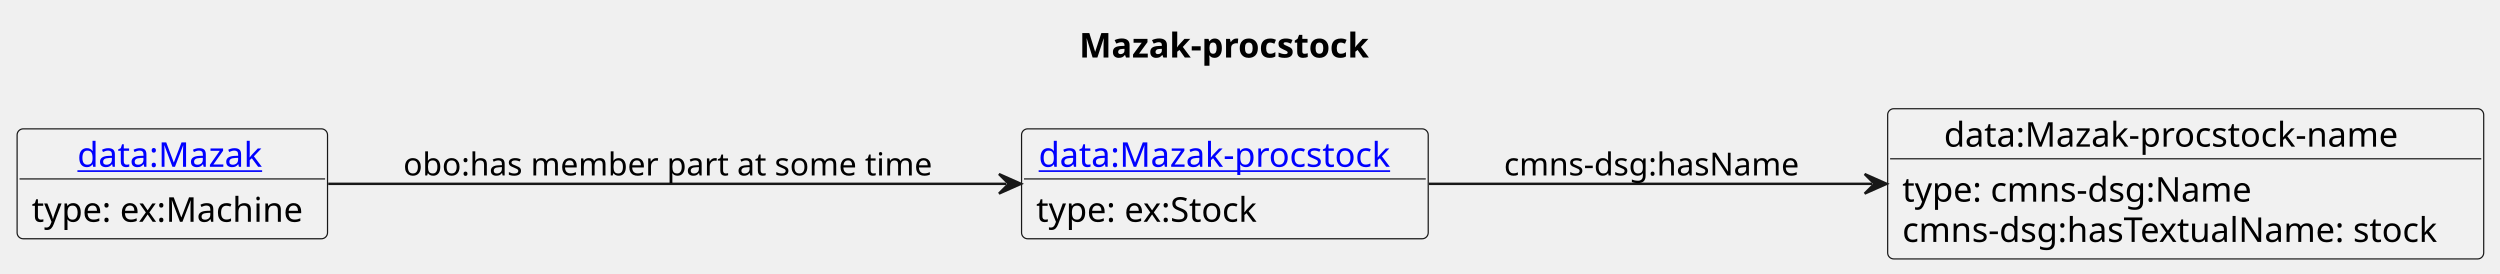
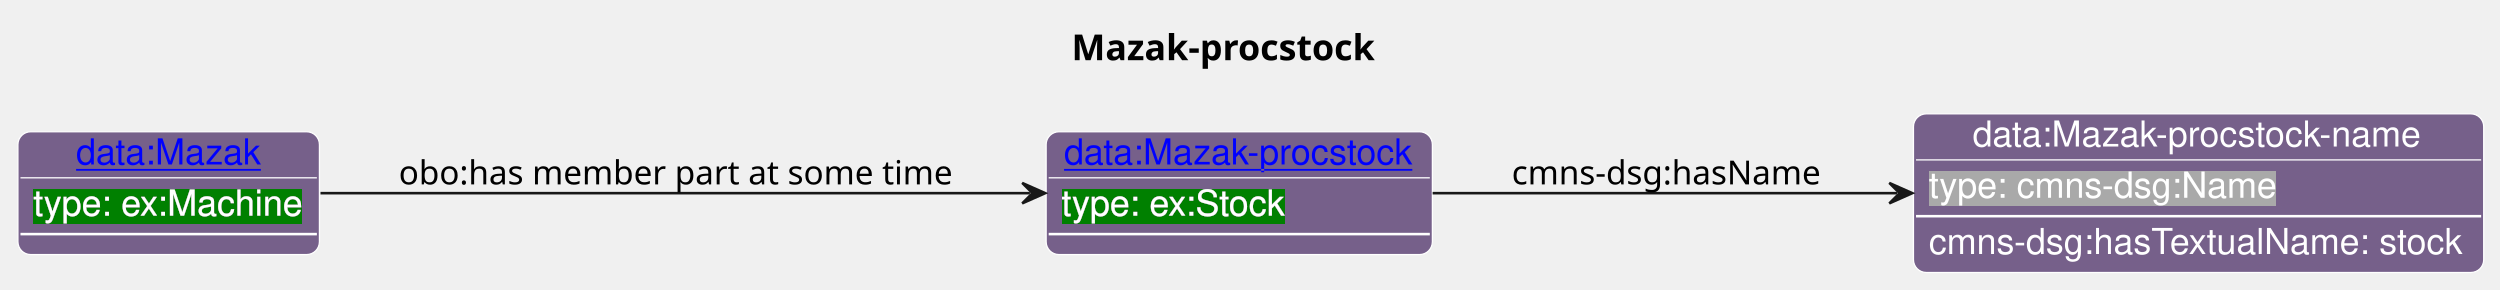
- <svg xmlns="http://www.w3.org/2000/svg" xmlns:xlink="http://www.w3.org/1999/xlink" contentStyleType="text/css" data-diagram-type="CLASS" height="112px" preserveAspectRatio="none" style="width:1023px;height:112px;background:#FFFFFF;" version="1.1" viewBox="0 0 1023 112" width="1023px" zoomAndPan="magnify">
-   <defs />
+ <svg xmlns="http://www.w3.org/2000/svg" xmlns:xlink="http://www.w3.org/1999/xlink" contentStyleType="text/css" data-diagram-type="CLASS" height="113px" preserveAspectRatio="none" style="width:977px;height:113px;background:#FFFFFF;" version="1.1" viewBox="0 0 977 113" width="977px" zoomAndPan="magnify">
+   <defs>
+     <filter height="1" id="b1va8h7k1z7hxt0" width="1" x="0" y="0">
+       <feFlood flood-color="#008000" result="flood" />
+       <feComposite in="SourceGraphic" in2="flood" operator="over" />
+     </filter>
+     <filter height="1" id="b1va8h7k1z7hxt1" width="1" x="0" y="0">
+       <feFlood flood-color="#A9A9A9" result="flood" />
+       <feComposite in="SourceGraphic" in2="flood" operator="over" />
+     </filter>
+   </defs>
  <g>
-     <text fill="#000000" font-family="sans-serif" font-size="14" font-weight="bold" lengthAdjust="spacing" textLength="126.116" x="441.608" y="23.535">Mazak-procstock</text>
-     <g class="entity" data-entity="o1" data-source-line="4" data-uid="ent0002" id="entity_o1">
-       <rect fill="#F1F1F1" height="44.977" rx="2.5" ry="2.5" style="stroke:#181818;stroke-width:0.5;" width="166.407" x="418.02" y="52.728" />
+     <text fill="#000000" font-family="sans-serif" font-size="14" font-weight="bold" lengthAdjust="spacing" textLength="126.116" x="418.759" y="23.535">Mazak-procstock</text>
+     <g class="entity" data-entity="o1" data-source-line="21" data-uid="ent0002" id="entity_o1">
+       <rect fill="#76608A" height="48" rx="5" ry="5" style="stroke:#FFFFFF;stroke-width:0.5;" width="150.944" x="408.83" y="51.488" />
      <a href="./Mazak-procstock.html" target="_top" title="./Mazak-procstock.html" xlink:actuate="onRequest" xlink:href="./Mazak-procstock.html" xlink:show="new" xlink:title="./Mazak-procstock.html" xlink:type="simple">
-         <text fill="#0000FF" font-family="sans-serif" font-size="14" lengthAdjust="spacing" text-decoration="underline" textLength="152.407" x="425.02" y="68.263">data:Mazak-procstock</text>
+         <text fill="#0000FF" font-family="Helvetica" font-size="14" lengthAdjust="spacing" text-decoration="underline" textLength="136.944" x="415.83" y="64.269">data:Mazak-procstock</text>
      </a>
-       <line style="stroke:#181818;stroke-width:0.5;" x1="419.02" x2="583.427" y1="73.217" y2="73.217" />
-       <text fill="#000000" font-family="sans-serif" font-size="14" lengthAdjust="spacing" textLength="95.566" x="424.02" y="90.752">type: ex:Stock</text>
+       <line style="stroke:#FFFFFF;stroke-width:0.5;" x1="409.83" x2="558.774" y1="69.488" y2="69.488" />
+       <text fill="#FFFFFF" filter="url(#b1va8h7k1z7hxt0)" font-family="Helvetica" font-size="14" lengthAdjust="spacing" textLength="87.931" x="414.83" y="84.269">type: ex:Stock</text>
+       <line style="stroke:#FFFFFF;stroke-width:1;" x1="409.83" x2="558.774" y1="91.488" y2="91.488" />
    </g>
-     <g class="entity" data-entity="o2" data-source-line="7" data-uid="ent0003" id="entity_o2">
-       <rect fill="#F1F1F1" height="61.465" rx="2.5" ry="2.5" style="stroke:#181818;stroke-width:0.5;" width="243.902" x="772.43" y="44.488" />
-       <text fill="#000000" font-family="sans-serif" font-size="14" lengthAdjust="spacing" textLength="197.798" x="795.482" y="60.023">data:Mazak-procstock-name</text>
-       <line style="stroke:#181818;stroke-width:0.5;" x1="773.43" x2="1015.332" y1="64.977" y2="64.977" />
-       <text fill="#000000" font-family="sans-serif" font-size="14" lengthAdjust="spacing" textLength="150.24" x="778.43" y="82.512">type: cmns-dsg:Name</text>
-       <text fill="#000000" font-family="sans-serif" font-size="14" lengthAdjust="spacing" textLength="231.902" x="778.43" y="99">cmns-dsg:hasTextualName: stock</text>
+     <g class="entity" data-entity="o2" data-source-line="25" data-uid="ent0003" id="entity_o2">
+       <rect fill="#76608A" height="62" rx="5" ry="5" style="stroke:#FFFFFF;stroke-width:0.5;" width="222.855" x="747.78" y="44.488" />
+       <text fill="#FFFFFF" font-family="Helvetica" font-size="14" lengthAdjust="spacing" textLength="176.627" x="770.894" y="57.269">data:Mazak-procstock-name</text>
+       <line style="stroke:#FFFFFF;stroke-width:0.5;" x1="748.78" x2="969.635" y1="62.488" y2="62.488" />
+       <text fill="#FFFFFF" filter="url(#b1va8h7k1z7hxt1)" font-family="Helvetica" font-size="14" lengthAdjust="spacing" textLength="136.158" x="753.78" y="77.269">type: cmns-dsg:Name</text>
+       <line style="stroke:#FFFFFF;stroke-width:1;" x1="748.78" x2="969.635" y1="84.488" y2="84.488" />
+       <text fill="#FFFFFF" font-family="Helvetica" font-size="14" lengthAdjust="spacing" textLength="210.855" x="753.78" y="99.269">cmns-dsg:hasTextualName: stock</text>
    </g>
-     <g class="entity" data-entity="o3" data-source-line="10" data-uid="ent0004" id="entity_o3">
-       <rect fill="#F1F1F1" height="44.977" rx="2.5" ry="2.5" style="stroke:#181818;stroke-width:0.5;" width="127.022" x="7" y="52.728" />
+     <g class="entity" data-entity="o3" data-source-line="29" data-uid="ent0004" id="entity_o3">
+       <rect fill="#76608A" height="48" rx="5" ry="5" style="stroke:#FFFFFF;stroke-width:0.5;" width="117.834" x="7" y="51.488" />
      <a href="./Mazak.html" target="_top" title="./Mazak.html" xlink:actuate="onRequest" xlink:href="./Mazak.html" xlink:show="new" xlink:title="./Mazak.html" xlink:type="simple">
-         <text fill="#0000FF" font-family="sans-serif" font-size="14" lengthAdjust="spacing" text-decoration="underline" textLength="77.67" x="31.676" y="68.263">data:Mazak</text>
+         <text fill="#0000FF" font-family="Helvetica" font-size="14" lengthAdjust="spacing" text-decoration="underline" textLength="72.372" x="29.731" y="64.269">data:Mazak</text>
      </a>
-       <line style="stroke:#181818;stroke-width:0.5;" x1="8" x2="133.022" y1="73.217" y2="73.217" />
-       <text fill="#000000" font-family="sans-serif" font-size="14" lengthAdjust="spacing" textLength="115.022" x="13" y="90.752">type: ex:Machine</text>
+       <line style="stroke:#FFFFFF;stroke-width:0.5;" x1="8" x2="123.834" y1="69.488" y2="69.488" />
+       <text fill="#FFFFFF" filter="url(#b1va8h7k1z7hxt0)" font-family="Helvetica" font-size="14" lengthAdjust="spacing" textLength="105.834" x="13" y="84.269">type: ex:Machine</text>
+       <line style="stroke:#FFFFFF;stroke-width:1;" x1="8" x2="123.834" y1="91.488" y2="91.488" />
    </g>
-     <g class="link" data-entity-1="o1" data-entity-2="o2" data-source-line="13" data-uid="lnk5" id="link_o1_o2">
-       <path codeLine="13" d="M584.7,75.218 C639.06,75.218 705.17,75.218 766.02,75.218" fill="none" id="o1-to-o2" style="stroke:#181818;stroke-width:1;" />
-       <polygon fill="#181818" points="772.02,75.218,763.02,71.218,767.02,75.218,763.02,79.218,772.02,75.218" style="stroke:#181818;stroke-width:1;" />
-       <text fill="#000000" font-family="sans-serif" font-size="13" lengthAdjust="spacing" textLength="126.077" x="615.43" y="71.787">cmns-dsg:hasName</text>
+     <g class="link" data-entity-1="o1" data-entity-2="o2" data-source-line="33" data-uid="lnk5" id="link_o1_o2">
+       <path codeLine="33" d="M559.87,75.488 C613.54,75.488 680.83,75.488 741.34,75.488" fill="none" id="o1-to-o2" style="stroke:#181818;stroke-width:1;" />
+       <polygon fill="#181818" points="747.34,75.488,738.34,71.488,742.34,75.488,738.34,79.488,747.34,75.488" style="stroke:#181818;stroke-width:1;" />
+       <text fill="#000000" font-family="sans-serif" font-size="13" lengthAdjust="spacing" textLength="126.077" x="590.78" y="72.057">cmns-dsg:hasName</text>
    </g>
-     <g class="link" data-entity-1="o3" data-entity-2="o1" data-source-line="15" data-uid="lnk6" id="link_o3_o1">
-       <path codeLine="15" d="M134.31,75.218 C209.31,75.218 329.01,75.218 411.78,75.218" fill="none" id="o3-to-o1" style="stroke:#181818;stroke-width:1;" />
-       <polygon fill="#181818" points="417.78,75.218,408.78,71.218,412.78,75.218,408.78,79.218,417.78,75.218" style="stroke:#181818;stroke-width:1;" />
-       <text fill="#000000" font-family="sans-serif" font-size="13" lengthAdjust="spacing" textLength="222.542" x="165.02" y="71.787">obo:has member part at some time</text>
+     <g class="link" data-entity-1="o3" data-entity-2="o1" data-source-line="35" data-uid="lnk6" id="link_o3_o1">
+       <path codeLine="35" d="M125.25,75.488 C199.34,75.488 321.28,75.488 402.48,75.488" fill="none" id="o3-to-o1" style="stroke:#181818;stroke-width:1;" />
+       <polygon fill="#181818" points="408.48,75.488,399.48,71.488,403.48,75.488,399.48,79.488,408.48,75.488" style="stroke:#181818;stroke-width:1;" />
+       <text fill="#000000" font-family="sans-serif" font-size="13" lengthAdjust="spacing" textLength="222.542" x="155.83" y="72.057">obo:has member part at some time</text>
    </g>
  </g>
</svg>
